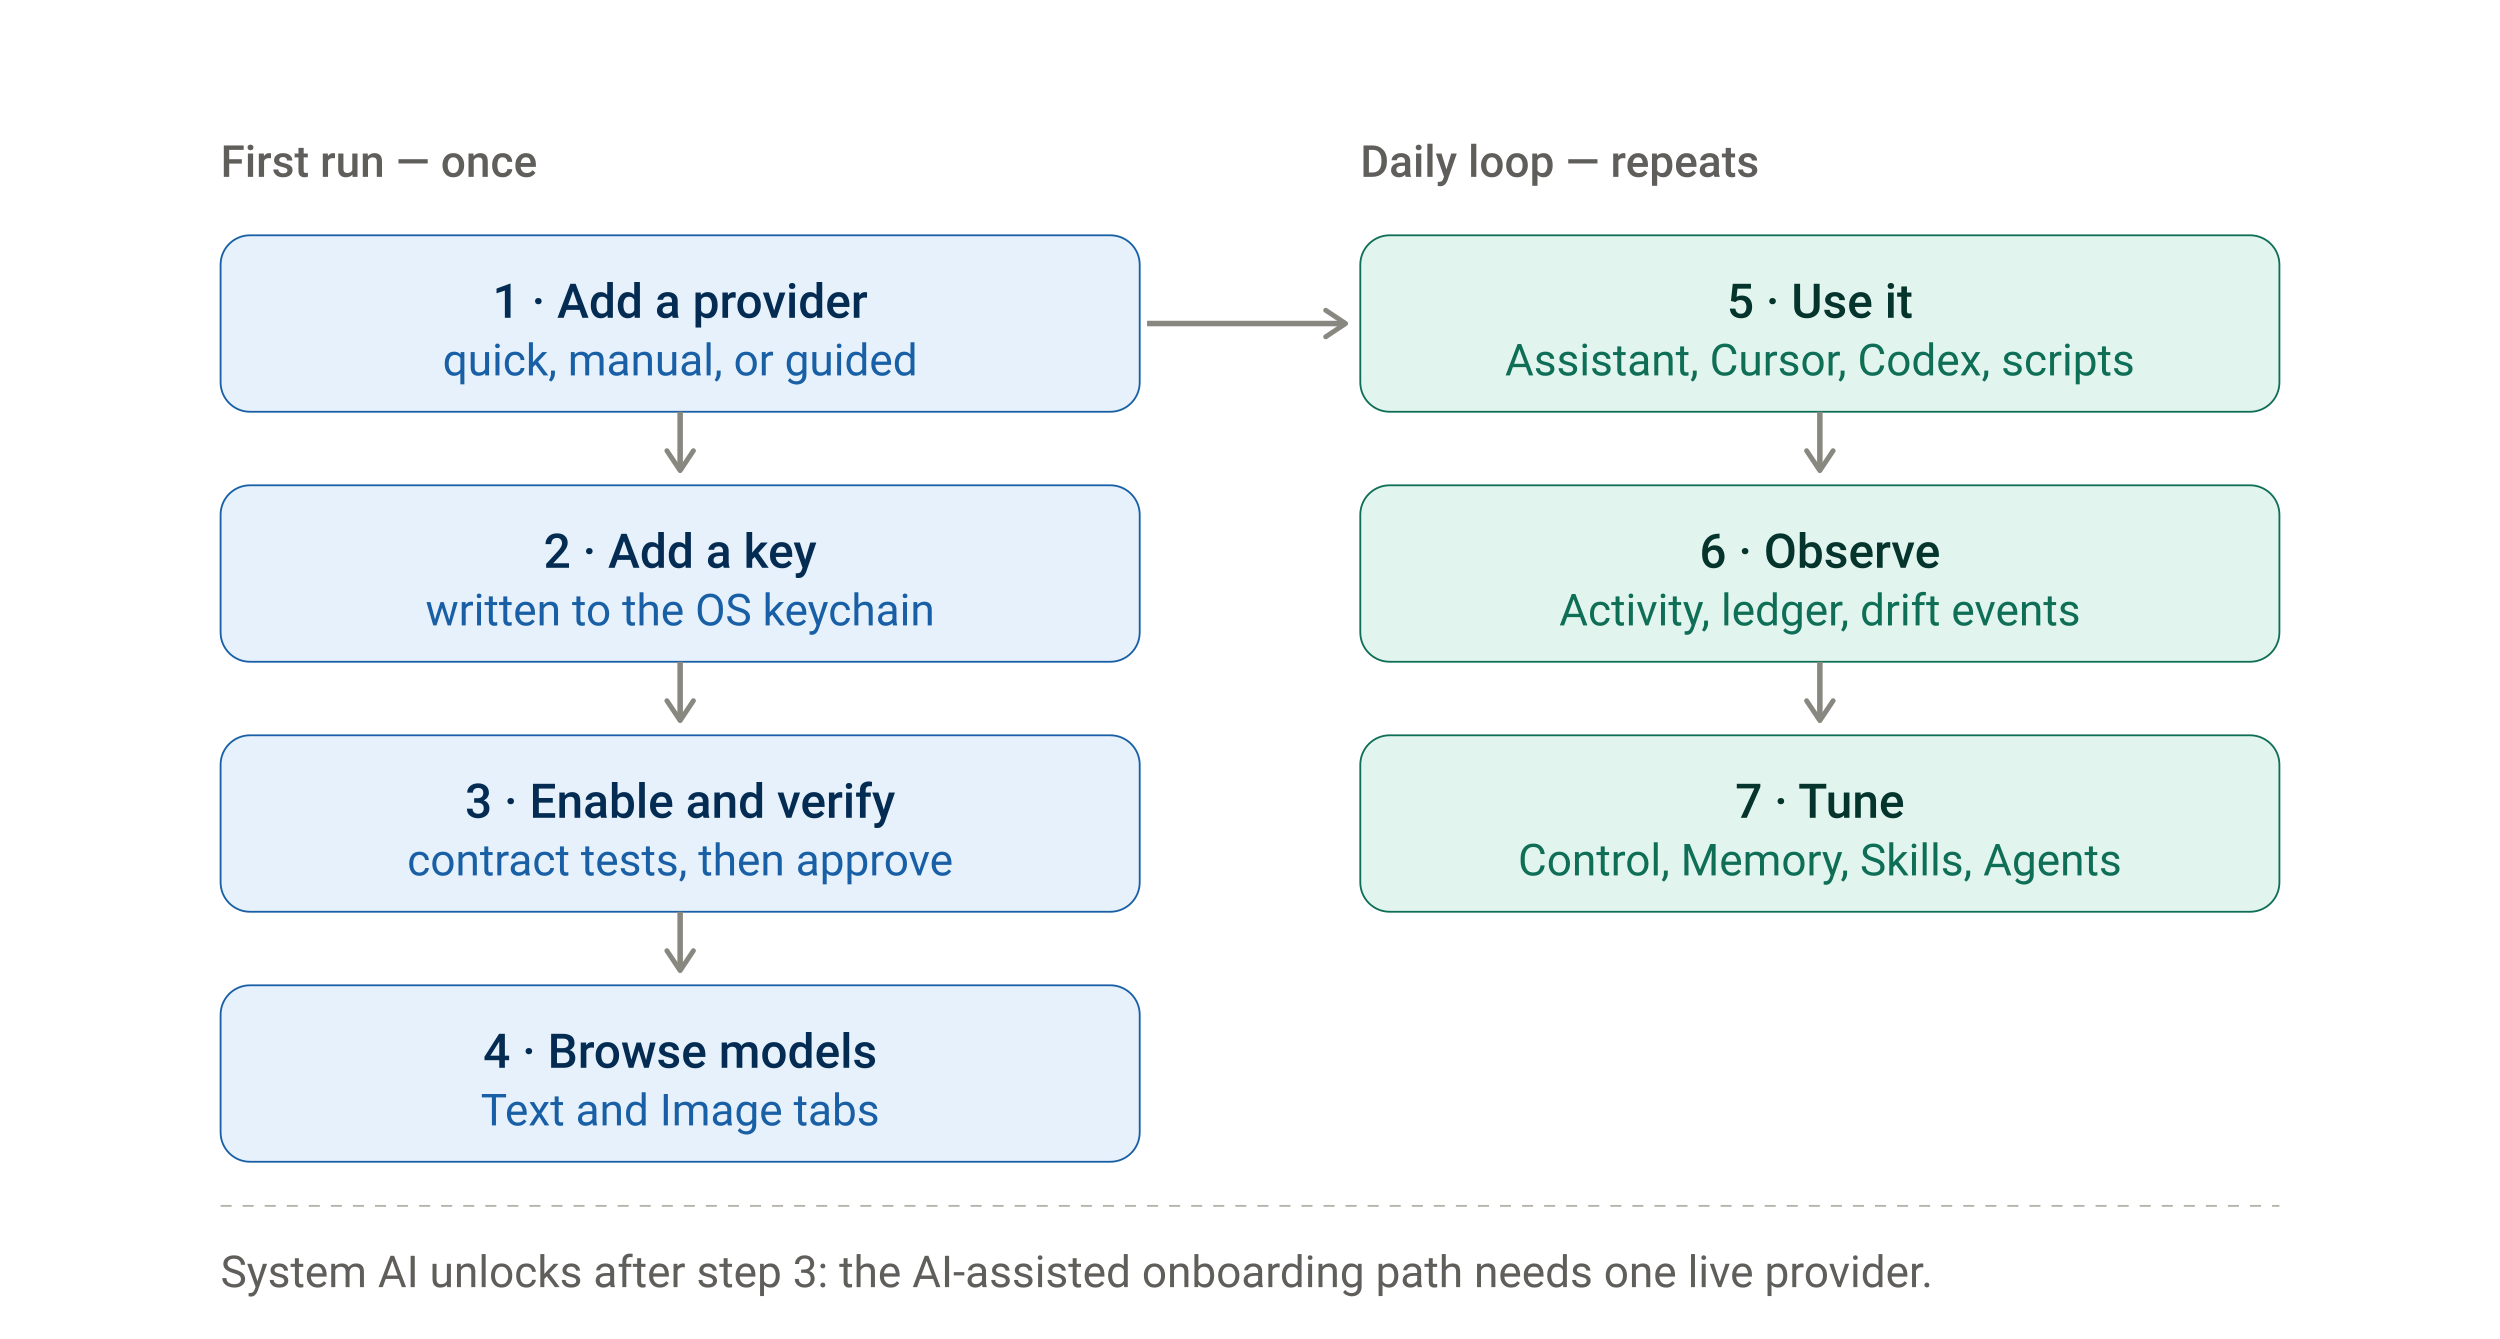
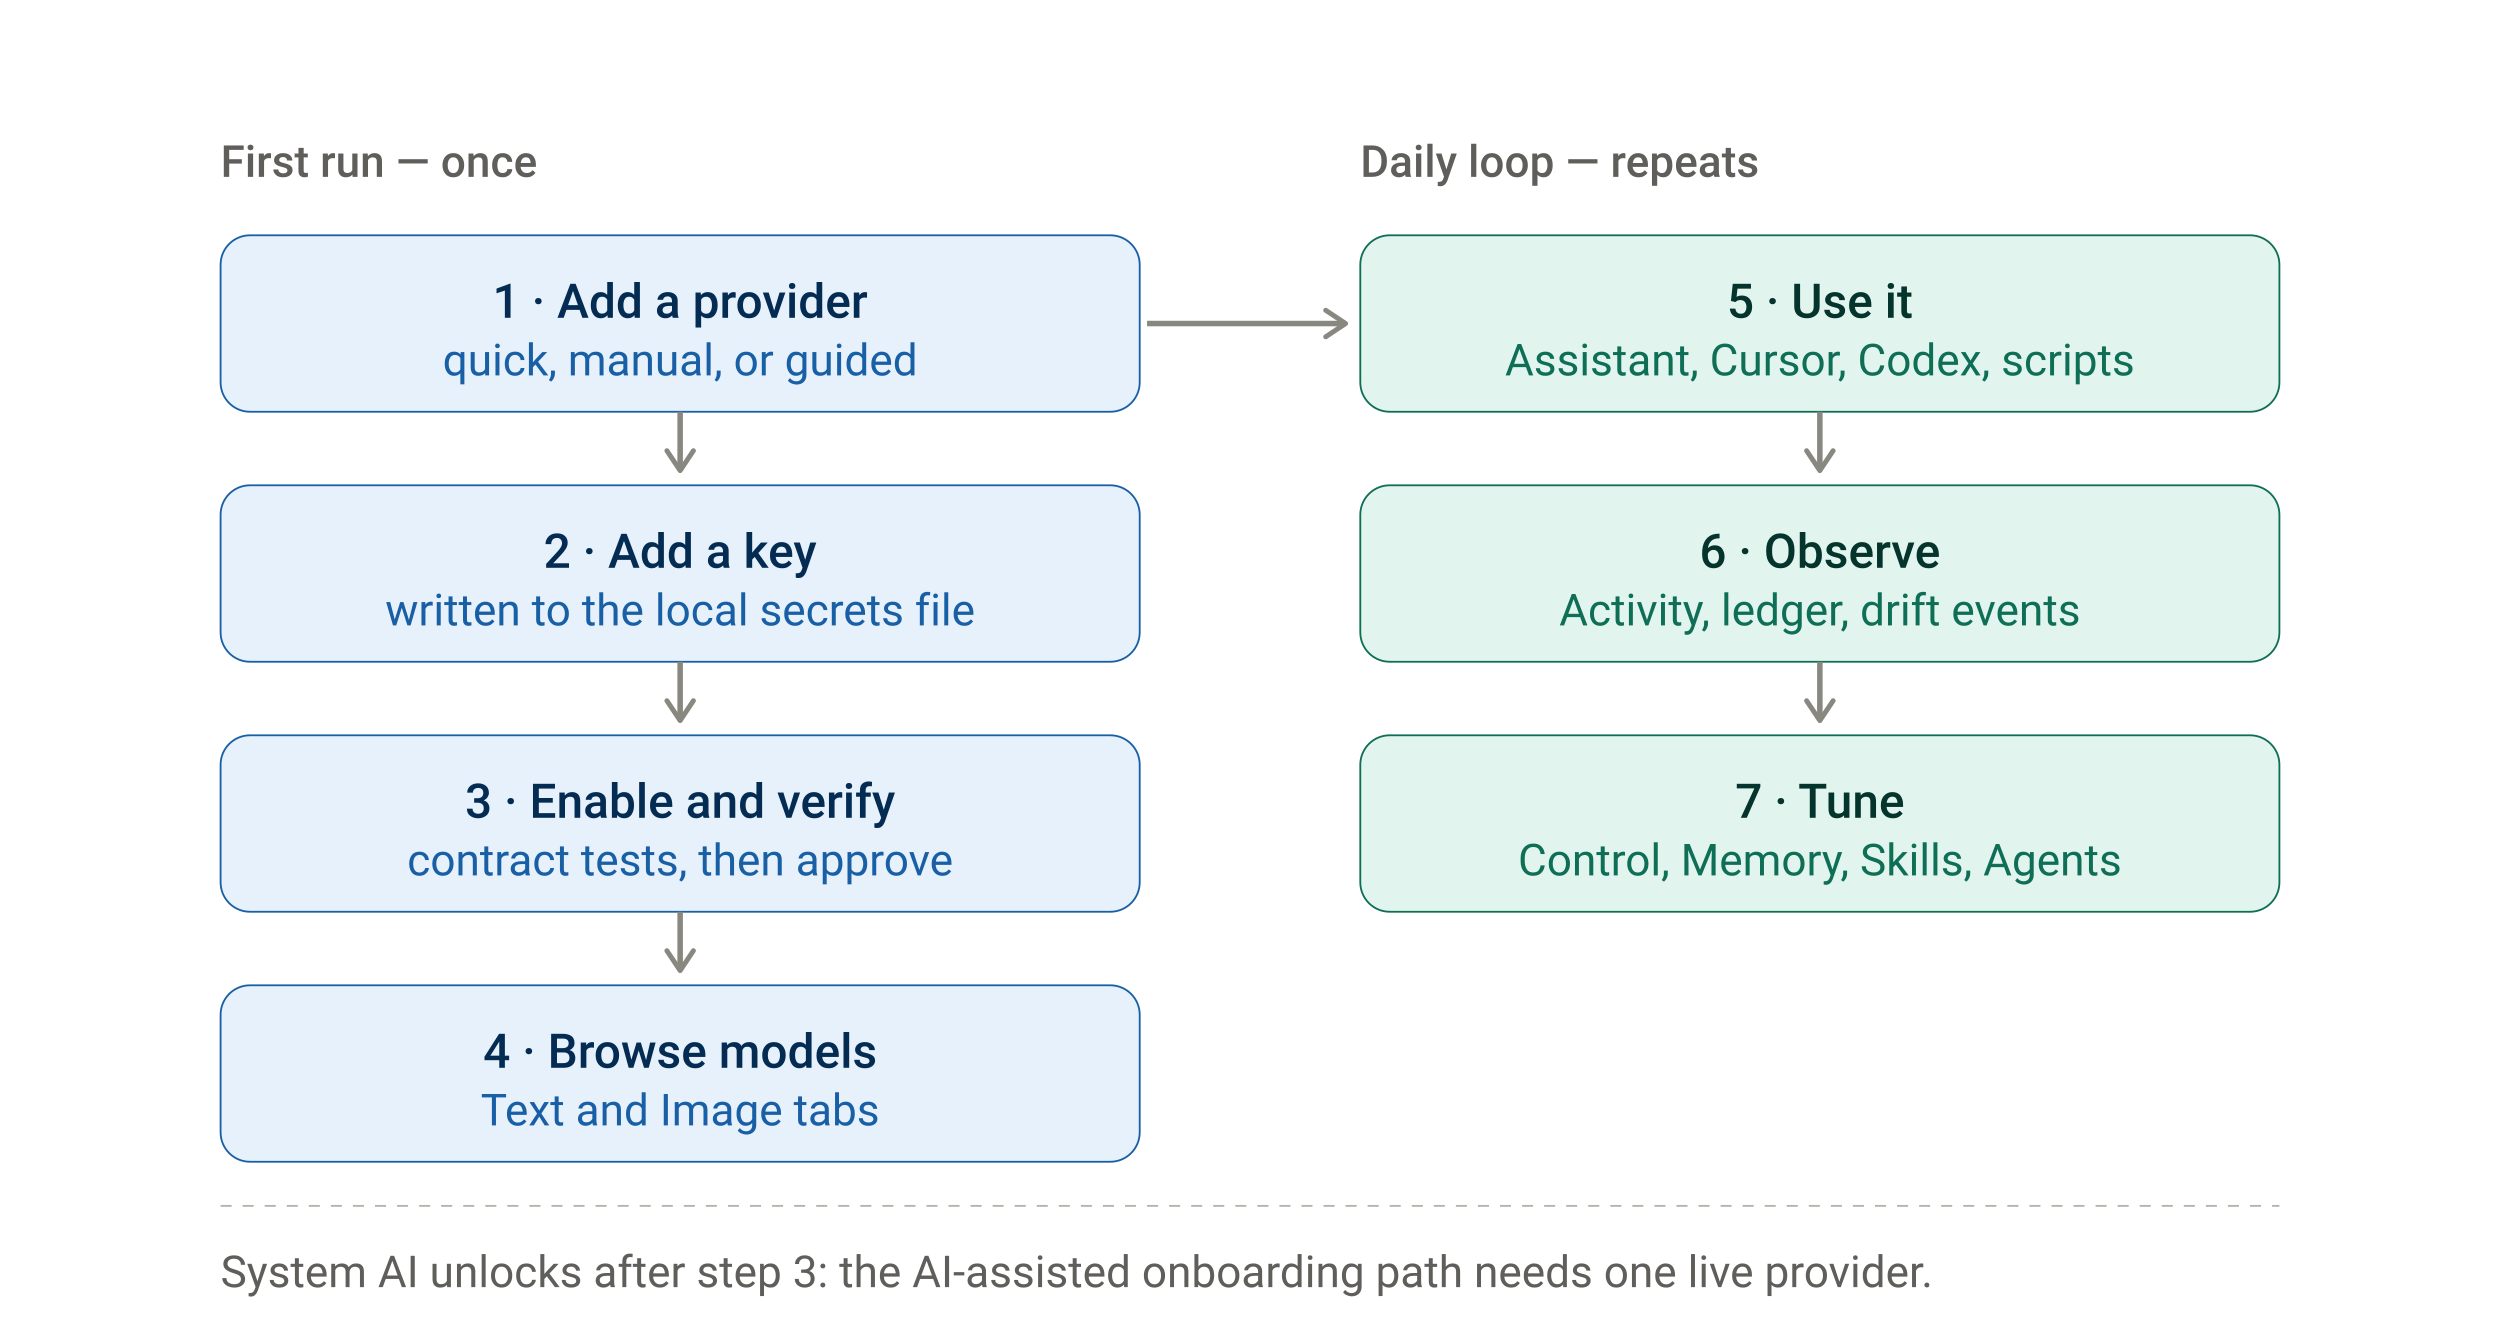
<svg xmlns="http://www.w3.org/2000/svg" viewBox="0 0 680 364" width="680" height="364" role="img" font-family="-apple-system, BlinkMacSystemFont, 'Segoe UI', Roboto, sans-serif">
  <defs>
    <marker id="arrow" viewBox="0 0 10 10" refX="8" refY="5" markerWidth="6" markerHeight="6" orient="auto-start-reverse">
      <path d="M2 1L8 5L2 9" fill="none" stroke="context-stroke" stroke-width="1.5" stroke-linecap="round" stroke-linejoin="round" />
    </marker>
  </defs>
  <text x="60" y="44" dominant-baseline="central" font-size="12" font-weight="500" fill="#5F5E5A">First run — once</text>
  <text x="370" y="44" dominant-baseline="central" font-size="12" font-weight="500" fill="#5F5E5A">Daily loop — repeats</text>
  <rect x="60" y="64" width="250" height="48" rx="8" fill="#E6F1FB" stroke="#185FA5" stroke-width="0.5" />
  <text x="185" y="82" text-anchor="middle" dominant-baseline="central" font-size="13" font-weight="500" fill="#042C53">1 · Add a provider</text>
  <text x="185" y="98" text-anchor="middle" dominant-baseline="central" font-size="12" fill="#185FA5">quick, manual, or guided</text>
  <line x1="185" y1="112" x2="185" y2="128" stroke="#888780" stroke-width="1.5" marker-end="url(#arrow)" />
  <rect x="60" y="132" width="250" height="48" rx="8" fill="#E6F1FB" stroke="#185FA5" stroke-width="0.5" />
  <text x="185" y="150" text-anchor="middle" dominant-baseline="central" font-size="13" font-weight="500" fill="#042C53">2 · Add a key</text>
-   <text x="185" y="166" text-anchor="middle" dominant-baseline="central" font-size="12" fill="#185FA5">written to the OS keychain</text>
+   <text x="185" y="166" text-anchor="middle" dominant-baseline="central" font-size="12" fill="#185FA5">written to the local secrets file</text>
  <line x1="185" y1="180" x2="185" y2="196" stroke="#888780" stroke-width="1.5" marker-end="url(#arrow)" />
  <rect x="60" y="200" width="250" height="48" rx="8" fill="#E6F1FB" stroke="#185FA5" stroke-width="0.5" />
  <text x="185" y="218" text-anchor="middle" dominant-baseline="central" font-size="13" font-weight="500" fill="#042C53">3 · Enable and verify</text>
  <text x="185" y="234" text-anchor="middle" dominant-baseline="central" font-size="12" fill="#185FA5">contract tests, then approve</text>
  <line x1="185" y1="248" x2="185" y2="264" stroke="#888780" stroke-width="1.5" marker-end="url(#arrow)" />
  <rect x="60" y="268" width="250" height="48" rx="8" fill="#E6F1FB" stroke="#185FA5" stroke-width="0.5" />
  <text x="185" y="286" text-anchor="middle" dominant-baseline="central" font-size="13" font-weight="500" fill="#042C53">4 · Browse models</text>
  <text x="185" y="302" text-anchor="middle" dominant-baseline="central" font-size="12" fill="#185FA5">Text and Image tabs</text>
  <line x1="312" y1="88" x2="366" y2="88" stroke="#888780" stroke-width="1.5" marker-end="url(#arrow)" />
  <rect x="370" y="64" width="250" height="48" rx="8" fill="#E1F5EE" stroke="#0F6E56" stroke-width="0.5" />
  <text x="495" y="82" text-anchor="middle" dominant-baseline="central" font-size="13" font-weight="500" fill="#04342C">5 · Use it</text>
  <text x="495" y="98" text-anchor="middle" dominant-baseline="central" font-size="12" fill="#0F6E56">Assistant, Cursor, Codex, scripts</text>
  <line x1="495" y1="112" x2="495" y2="128" stroke="#888780" stroke-width="1.5" marker-end="url(#arrow)" />
  <rect x="370" y="132" width="250" height="48" rx="8" fill="#E1F5EE" stroke="#0F6E56" stroke-width="0.5" />
  <text x="495" y="150" text-anchor="middle" dominant-baseline="central" font-size="13" font-weight="500" fill="#04342C">6 · Observe</text>
  <text x="495" y="166" text-anchor="middle" dominant-baseline="central" font-size="12" fill="#0F6E56">Activity, ledger, drift events</text>
  <line x1="495" y1="180" x2="495" y2="196" stroke="#888780" stroke-width="1.5" marker-end="url(#arrow)" />
  <rect x="370" y="200" width="250" height="48" rx="8" fill="#E1F5EE" stroke="#0F6E56" stroke-width="0.5" />
  <text x="495" y="218" text-anchor="middle" dominant-baseline="central" font-size="13" font-weight="500" fill="#04342C">7 · Tune</text>
  <text x="495" y="234" text-anchor="middle" dominant-baseline="central" font-size="12" fill="#0F6E56">Control, Memory, Skills, Agents</text>
  <line x1="60" y1="328" x2="620" y2="328" stroke="#B4B2A9" stroke-width="0.5" stroke-dasharray="3 3" />
  <text x="60" y="346" dominant-baseline="central" font-size="12" fill="#5F5E5A">System AI unlocks after step 3: the AI-assisted onboarding path needs one live provider.</text>
</svg>
